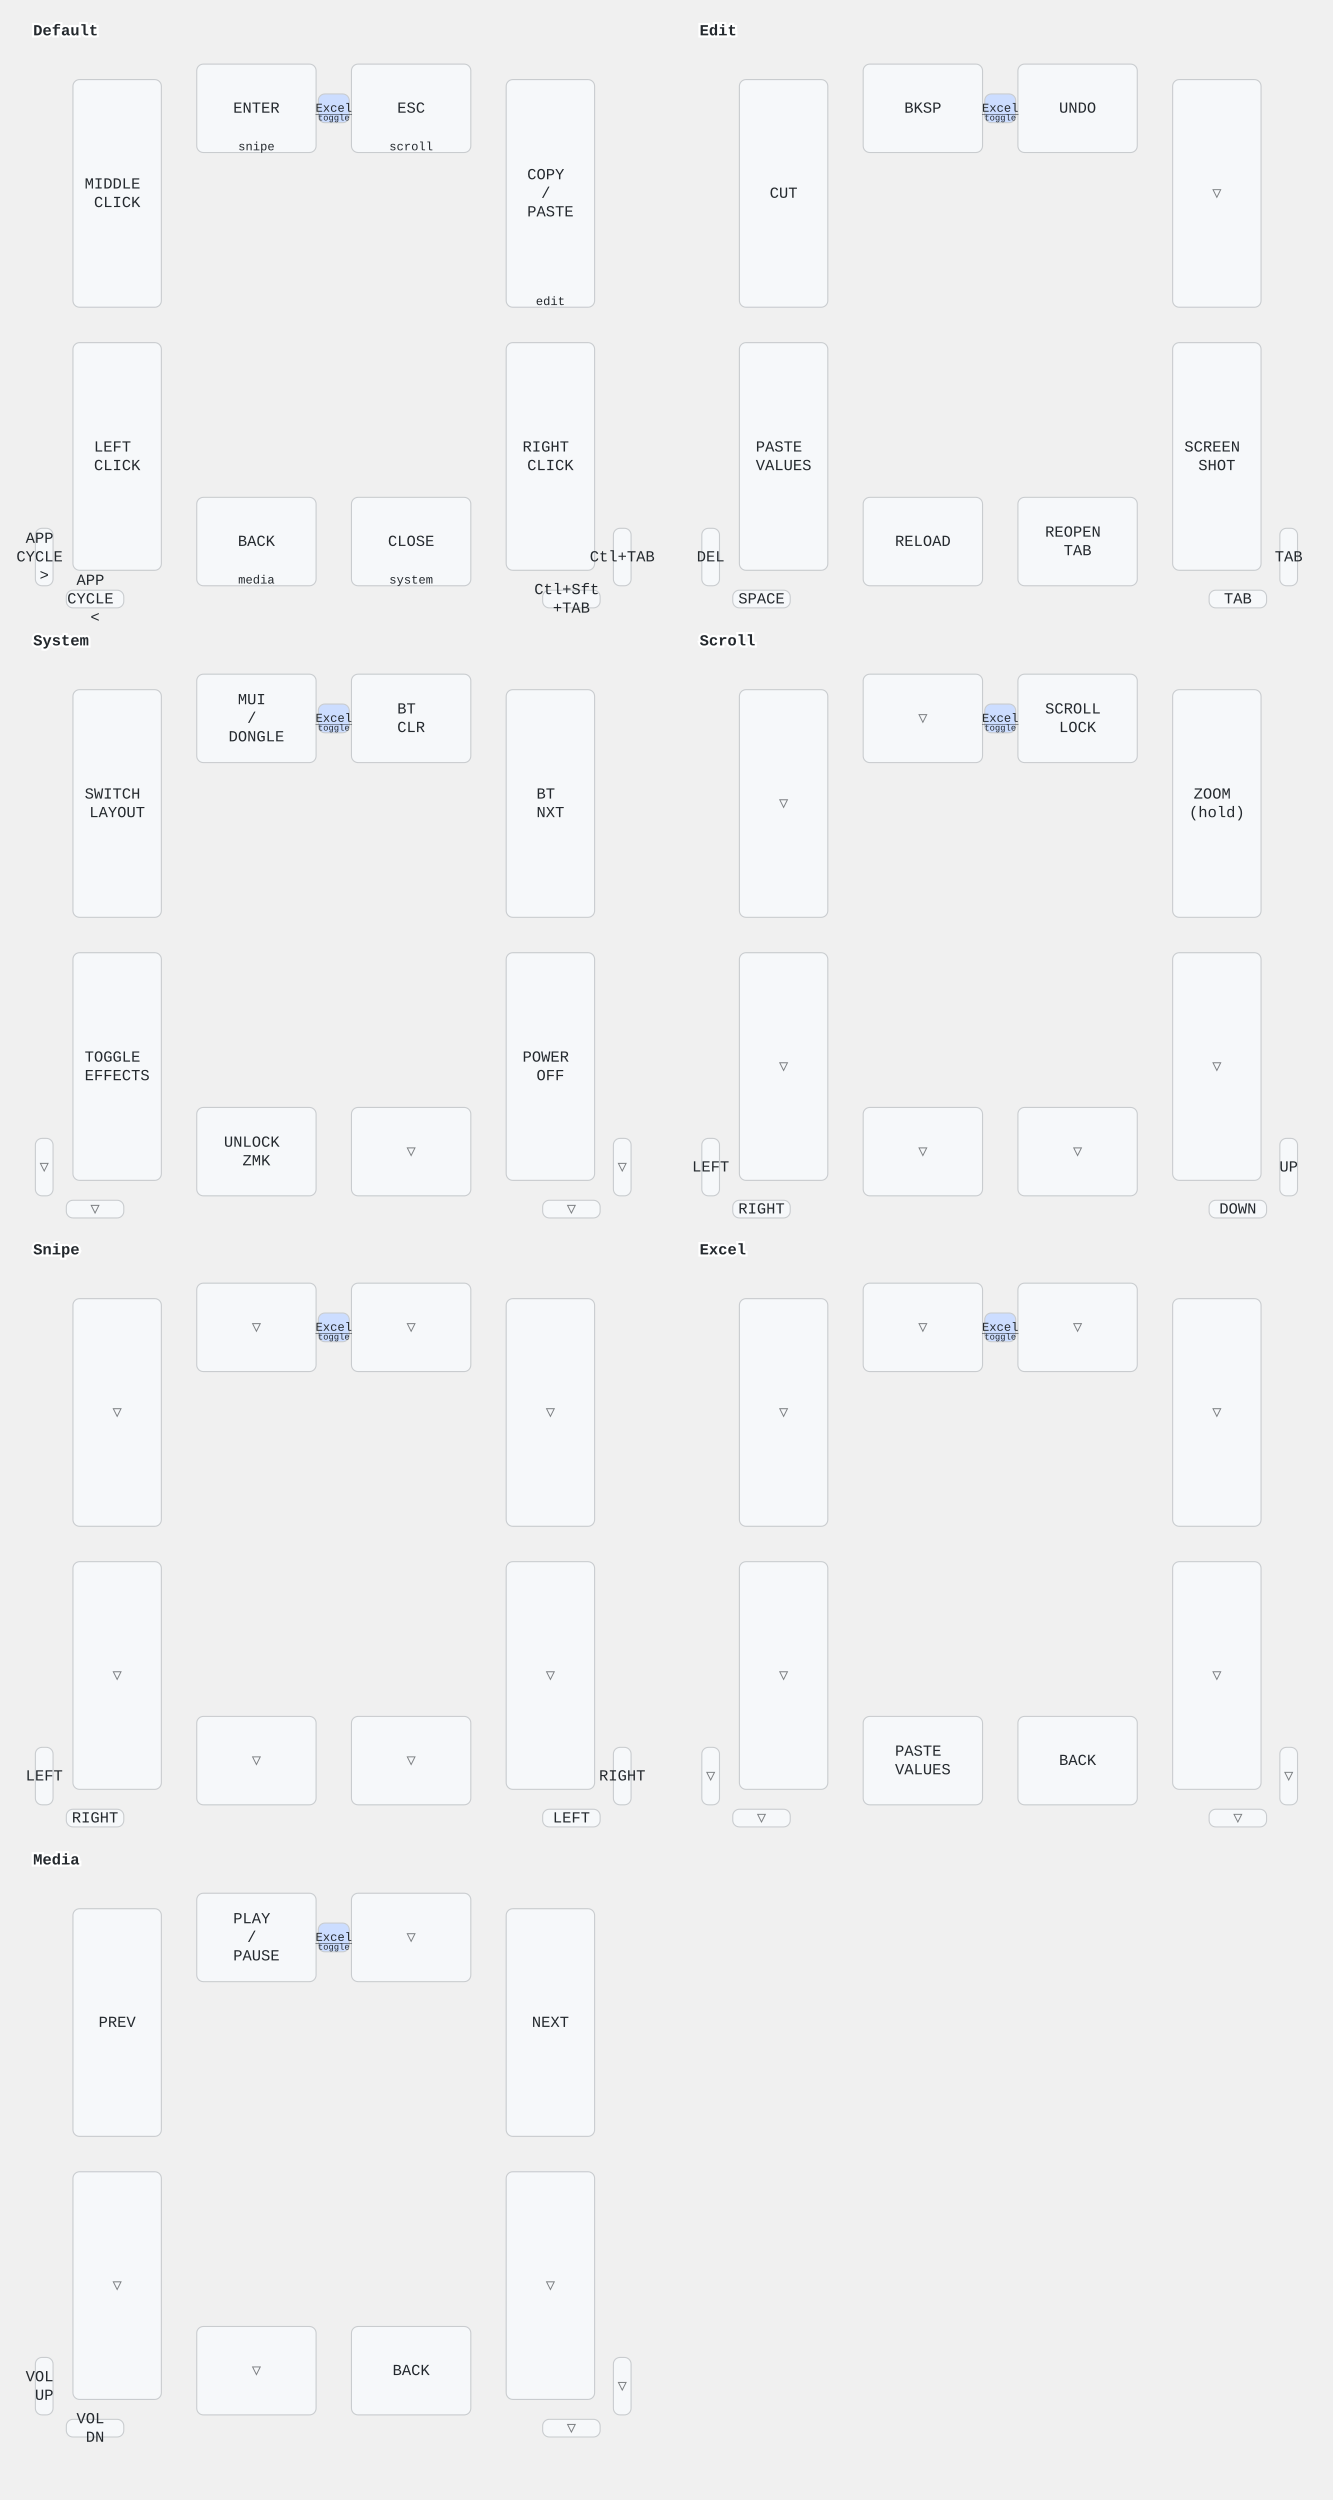
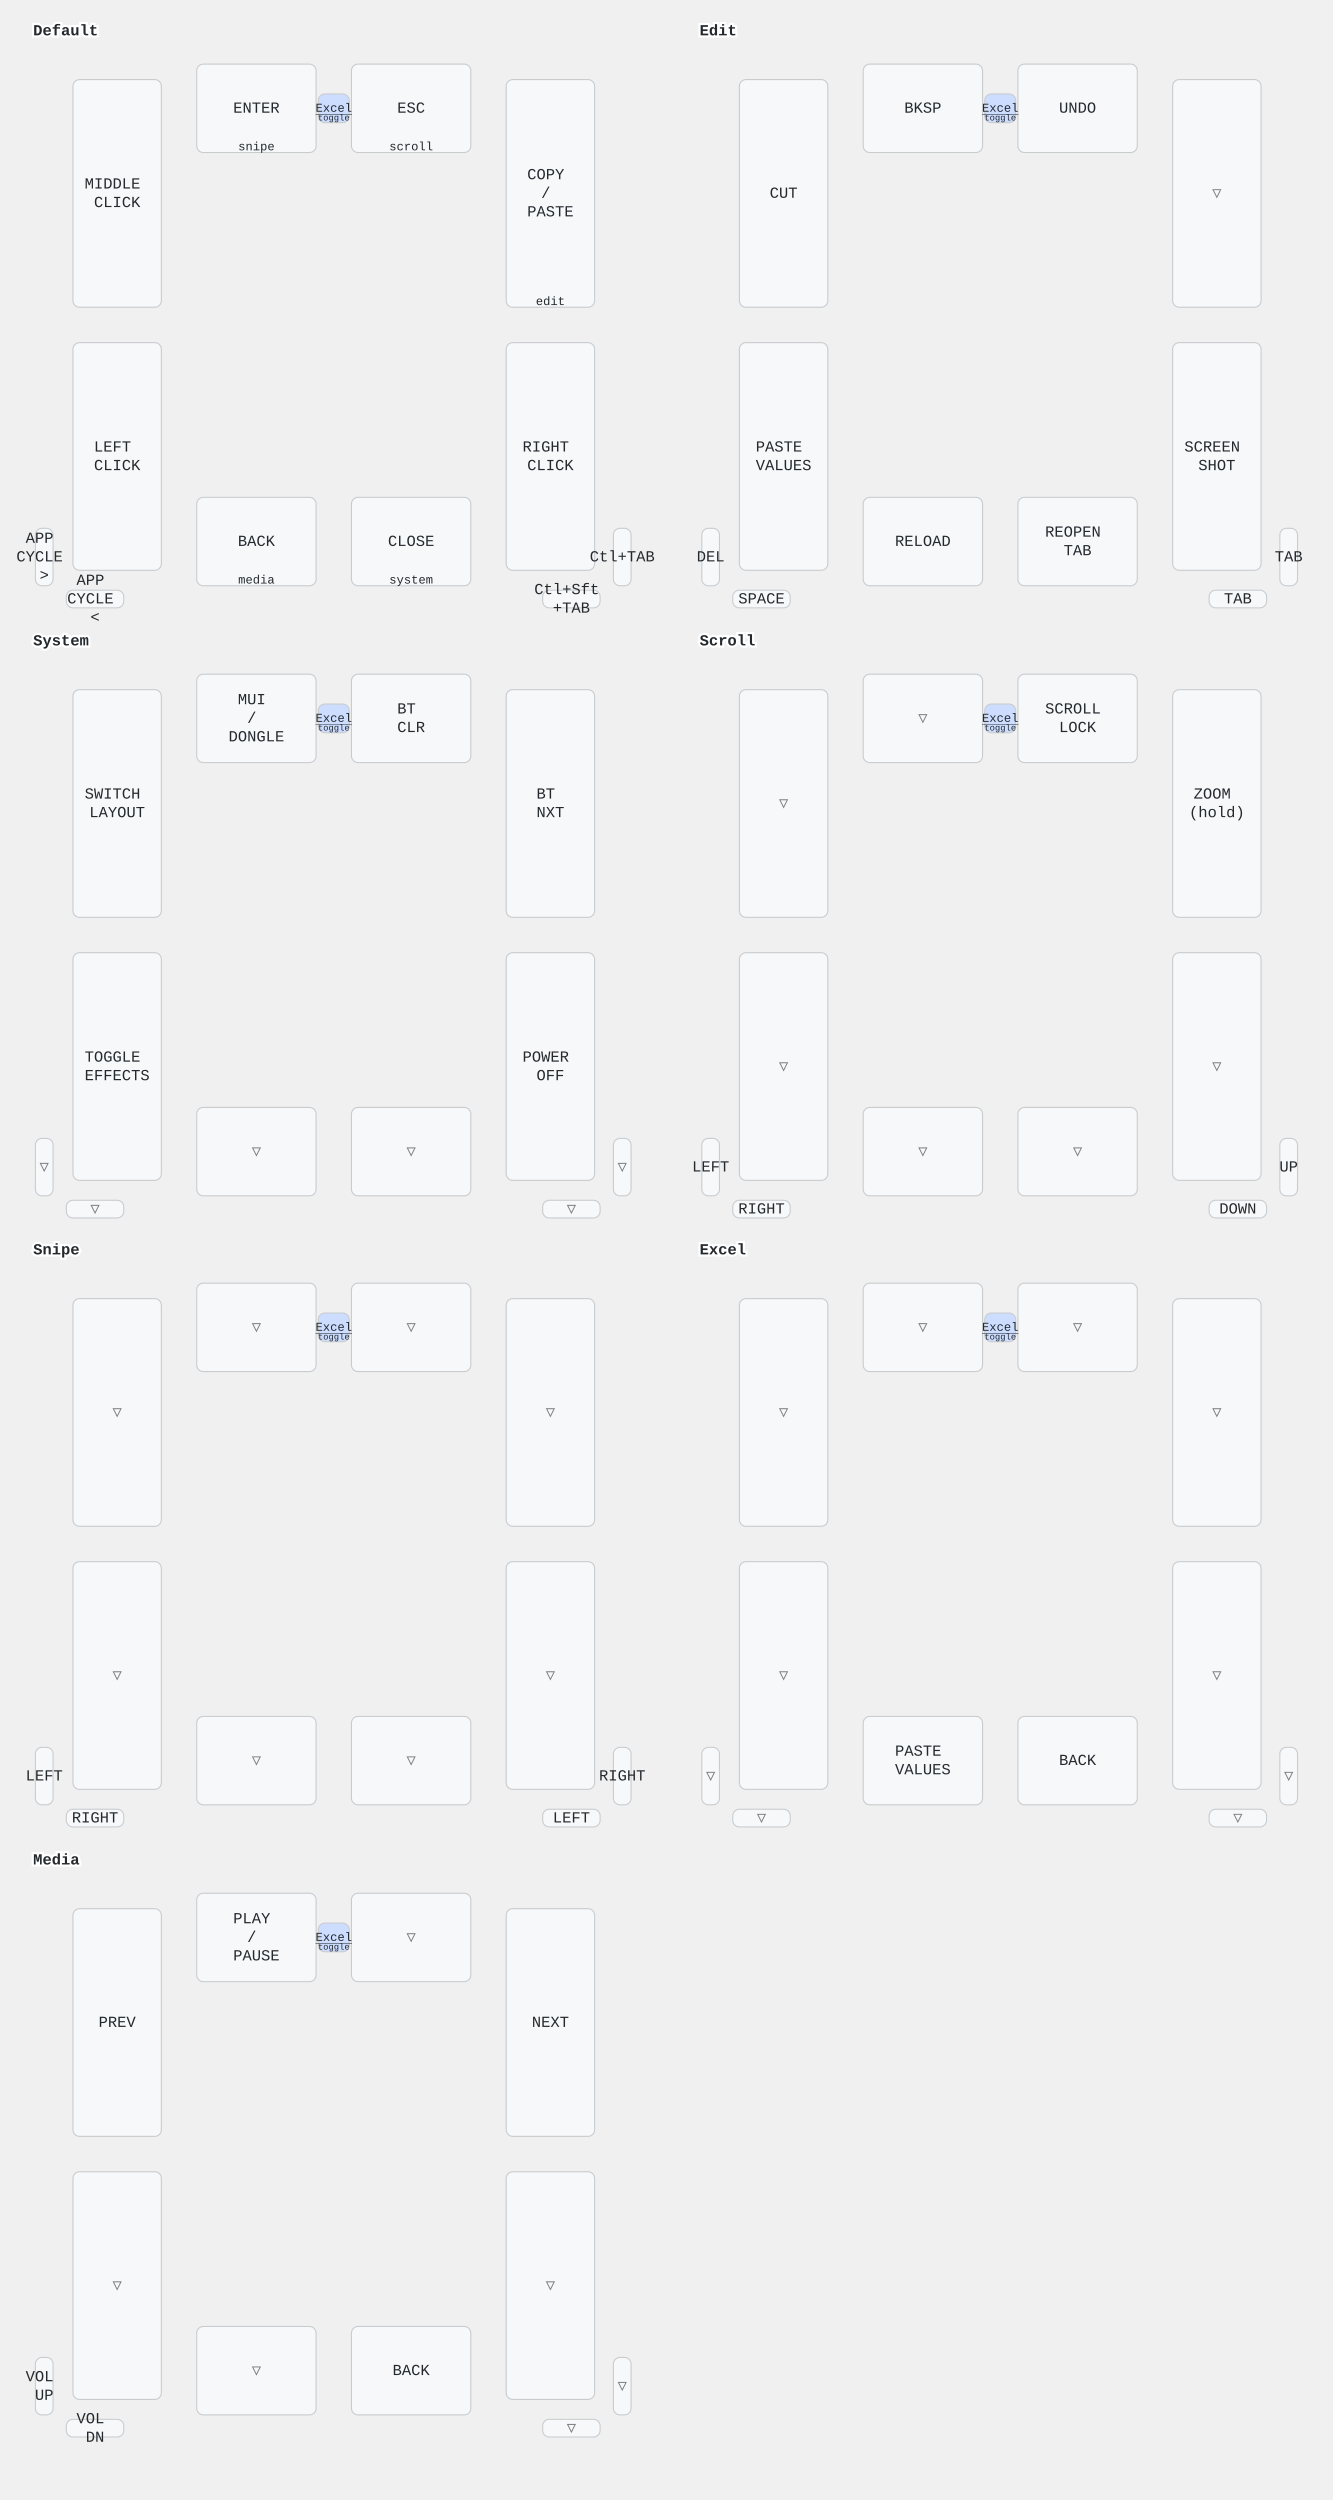
<svg xmlns="http://www.w3.org/2000/svg" width="1206" height="2262" viewBox="0 0 1206 2262" class="keymap">
  <style>/* inherit to force styles through use tags */
svg path {
    fill: inherit;
}

/* font and background color specifications */
svg.keymap {
    font-family: SFMono-Regular,Consolas,Liberation Mono,Menlo,monospace;
    font-size: 14px;
    font-kerning: normal;
    text-rendering: optimizeLegibility;
    fill: #24292e;
}

/* default key styling */
rect.key {
    fill: #f6f8fa;
}

rect.key, rect.combo {
    stroke: #c9cccf;
    stroke-width: 1;
}

/* default key side styling, only used is draw_key_sides is set */
rect.side {
    filter: brightness(90%);
}

/* color accent for combo boxes */
rect.combo, rect.combo-separate {
    fill: #cdf;
}

/* color accent for held keys */
rect.held, rect.combo.held {
    fill: #fdd;
}

/* color accent for ghost (optional) keys */
rect.ghost, rect.combo.ghost {
    stroke-dasharray: 4, 4;
    stroke-width: 2;
}

text {
    text-anchor: middle;
    dominant-baseline: middle;
}

/* styling for layer labels */
text.label {
    font-weight: bold;
    text-anchor: start;
    stroke: white;
    stroke-width: 4;
    paint-order: stroke;
}

/* styling for optional footer */
text.footer {
    text-anchor: end;
    dominant-baseline: auto;
    stroke: white;
    stroke-width: 4;
    paint-order: stroke;
}

/* styling for combo tap, and key non-tap label text */
text.combo, text.hold, text.shifted, text.left, text.right, text.tl, text.tr, text.bl, text.br {
    font-size: 11px;
}

text.hold, text.bl, text.br {
    text-anchor: middle;
    dominant-baseline: auto;
}

text.shifted, text.tl, text.tr {
    text-anchor: middle;
    dominant-baseline: hanging;
}

text.left, text.tl, text.bl {
    text-anchor: start;
}

text.right, text.tr, text.br {
    text-anchor: end;
}

text.layer-activator {
    text-decoration: underline;
}

/* styling for hold/shifted label text in combo box */
text.combo.hold, text.combo.shifted, text.combo.left, text.combo.right {
    font-size: 8px;
}

/* lighter symbol for transparent keys */
text.trans {
    fill: #7b7e81;
}

/* styling for combo dendrons */
path.combo {
    stroke-width: 1;
    stroke: gray;
    fill: none;
}

/* Start Tabler Icons Cleanup */
/* cannot use height/width with glyphs */
.icon-tabler &gt; path {
    fill: inherit;
    stroke: inherit;
    stroke-width: 2;
}
/* hide tabler's default box */
.icon-tabler &gt; path[stroke="none"][fill="none"] {
    visibility: hidden;
}
/* End Tabler Icons Cleanup */
</style>
  <g transform="translate(30, 0)" class="layer-Default">
    <text x="0" y="28" class="label" id="Default">Default</text>
    <g transform="translate(0, 56)">
      <g transform="translate(202, 42)" class="key keypos-0">
        <rect rx="6" ry="6" x="-54" y="-40" width="108" height="80" class="key" />
        <text x="0" y="0" class="key tap">ENTER</text>
        <text x="0" y="38" class="key hold">snipe</text>
      </g>
      <g transform="translate(342, 42)" class="key keypos-1">
        <rect rx="6" ry="6" x="-54" y="-40" width="108" height="80" class="key" />
        <text x="0" y="0" class="key tap">ESC</text>
        <text x="0" y="38" class="key hold">scroll</text>
      </g>
      <g transform="translate(76, 119)" class="key keypos-2">
        <rect rx="6" ry="6" x="-40" y="-103" width="80" height="206" class="key" />
        <text x="0" y="0" class="key tap">
          <tspan x="0" dy="-0.6em">MIDDLE</tspan>
          <tspan x="0" dy="1.2em">CLICK</tspan>
        </text>
      </g>
      <g transform="translate(468, 119)" class="key keypos-3">
        <rect rx="6" ry="6" x="-40" y="-103" width="80" height="206" class="key" />
        <text x="0" y="0" class="key tap">
          <tspan x="0" dy="-1.2em">COPY</tspan>
          <tspan x="0" dy="1.2em">/</tspan>
          <tspan x="0" dy="1.2em">PASTE</tspan>
        </text>
        <text x="0" y="101" class="key hold">edit</text>
      </g>
      <g transform="translate(76, 357)" class="key keypos-4">
        <rect rx="6" ry="6" x="-40" y="-103" width="80" height="206" class="key" />
        <text x="0" y="0" class="key tap">
          <tspan x="0" dy="-0.6em">LEFT</tspan>
          <tspan x="0" dy="1.2em">CLICK</tspan>
        </text>
      </g>
      <g transform="translate(468, 357)" class="key keypos-5">
        <rect rx="6" ry="6" x="-40" y="-103" width="80" height="206" class="key" />
        <text x="0" y="0" class="key tap">
          <tspan x="0" dy="-0.6em">RIGHT</tspan>
          <tspan x="0" dy="1.2em">CLICK</tspan>
        </text>
      </g>
      <g transform="translate(202, 434)" class="key keypos-6">
        <rect rx="6" ry="6" x="-54" y="-40" width="108" height="80" class="key" />
        <text x="0" y="0" class="key tap">BACK</text>
        <text x="0" y="38" class="key hold">media</text>
      </g>
      <g transform="translate(342, 434)" class="key keypos-7">
        <rect rx="6" ry="6" x="-54" y="-40" width="108" height="80" class="key" />
        <text x="0" y="0" class="key tap">CLOSE</text>
        <text x="0" y="38" class="key hold">system</text>
      </g>
      <g transform="translate(10, 448)" class="key keypos-8">
        <rect rx="6" ry="6" x="-8" y="-26" width="16" height="52" class="key" />
        <text x="0" y="0" class="key tap">
          <tspan x="0" dy="-1.2em">APP</tspan>
          <tspan x="0" dy="1.2em">CYCLE</tspan>
          <tspan x="0" dy="1.2em">&gt;</tspan>
        </text>
      </g>
      <g transform="translate(533, 448)" class="key keypos-9">
        <rect rx="6" ry="6" x="-8" y="-26" width="16" height="52" class="key" />
        <text x="0" y="0" class="key tap">Ctl+TAB</text>
      </g>
      <g transform="translate(56, 486)" class="key keypos-10">
        <rect rx="6" ry="6" x="-26" y="-8" width="52" height="16" class="key" />
        <text x="0" y="0" class="key tap">
          <tspan x="0" dy="-1.2em">APP</tspan>
          <tspan x="0" dy="1.2em">CYCLE</tspan>
          <tspan x="0" dy="1.2em">&lt;</tspan>
        </text>
      </g>
      <g transform="translate(487, 486)" class="key keypos-11">
        <rect rx="6" ry="6" x="-26" y="-8" width="52" height="16" class="key" />
        <text x="0" y="0" class="key tap">
          <tspan x="0" dy="-0.6em">Ctl+Sft</tspan>
          <tspan x="0" dy="1.2em">+TAB</tspan>
        </text>
      </g>
      <g class="combo combopos-0">
        <rect rx="6" ry="6" x="258" y="29" width="28" height="26" class="combo" />
        <a href="#Excel">
          <text x="272" y="42" class="combo tap layer-activator">Excel</text>
        </a>
        <text x="272" y="53" class="combo hold">toggle</text>
      </g>
    </g>
  </g>
  <g transform="translate(633, 0)" class="layer-Edit">
    <text x="0" y="28" class="label" id="Edit">Edit</text>
    <g transform="translate(0, 56)">
      <g transform="translate(202, 42)" class="key keypos-0">
        <rect rx="6" ry="6" x="-54" y="-40" width="108" height="80" class="key" />
        <text x="0" y="0" class="key tap">BKSP</text>
      </g>
      <g transform="translate(342, 42)" class="key keypos-1">
        <rect rx="6" ry="6" x="-54" y="-40" width="108" height="80" class="key" />
        <text x="0" y="0" class="key tap">UNDO</text>
      </g>
      <g transform="translate(76, 119)" class="key keypos-2">
        <rect rx="6" ry="6" x="-40" y="-103" width="80" height="206" class="key" />
        <text x="0" y="0" class="key tap">CUT</text>
      </g>
      <g transform="translate(468, 119)" class="key trans keypos-3">
        <rect rx="6" ry="6" x="-40" y="-103" width="80" height="206" class="key trans" />
        <text x="0" y="0" class="key trans tap">▽</text>
      </g>
      <g transform="translate(76, 357)" class="key keypos-4">
        <rect rx="6" ry="6" x="-40" y="-103" width="80" height="206" class="key" />
        <text x="0" y="0" class="key tap">
          <tspan x="0" dy="-0.6em">PASTE</tspan>
          <tspan x="0" dy="1.2em">VALUES</tspan>
        </text>
      </g>
      <g transform="translate(468, 357)" class="key keypos-5">
        <rect rx="6" ry="6" x="-40" y="-103" width="80" height="206" class="key" />
        <text x="0" y="0" class="key tap">
          <tspan x="0" dy="-0.6em">SCREEN</tspan>
          <tspan x="0" dy="1.2em">SHOT</tspan>
        </text>
      </g>
      <g transform="translate(202, 434)" class="key keypos-6">
        <rect rx="6" ry="6" x="-54" y="-40" width="108" height="80" class="key" />
        <text x="0" y="0" class="key tap">RELOAD</text>
      </g>
      <g transform="translate(342, 434)" class="key keypos-7">
        <rect rx="6" ry="6" x="-54" y="-40" width="108" height="80" class="key" />
        <text x="0" y="0" class="key tap">
          <tspan x="0" dy="-0.6em">REOPEN</tspan>
          <tspan x="0" dy="1.2em">TAB</tspan>
        </text>
      </g>
      <g transform="translate(10, 448)" class="key keypos-8">
        <rect rx="6" ry="6" x="-8" y="-26" width="16" height="52" class="key" />
        <text x="0" y="0" class="key tap">DEL</text>
      </g>
      <g transform="translate(533, 448)" class="key keypos-9">
        <rect rx="6" ry="6" x="-8" y="-26" width="16" height="52" class="key" />
        <text x="0" y="0" class="key tap">TAB</text>
      </g>
      <g transform="translate(56, 486)" class="key keypos-10">
        <rect rx="6" ry="6" x="-26" y="-8" width="52" height="16" class="key" />
        <text x="0" y="0" class="key tap">SPACE</text>
      </g>
      <g transform="translate(487, 486)" class="key keypos-11">
        <rect rx="6" ry="6" x="-26" y="-8" width="52" height="16" class="key" />
        <text x="0" y="0" class="key tap">TAB</text>
      </g>
      <g class="combo combopos-0">
        <rect rx="6" ry="6" x="258" y="29" width="28" height="26" class="combo" />
        <a href="#Excel">
          <text x="272" y="42" class="combo tap layer-activator">Excel</text>
        </a>
        <text x="272" y="53" class="combo hold">toggle</text>
      </g>
    </g>
  </g>
  <g transform="translate(30, 552)" class="layer-System">
    <text x="0" y="28" class="label" id="System">System</text>
    <g transform="translate(0, 56)">
      <g transform="translate(202, 42)" class="key keypos-0">
        <rect rx="6" ry="6" x="-54" y="-40" width="108" height="80" class="key" />
        <text x="0" y="0" class="key tap">
          <tspan x="0" dy="-1.2em">MUI</tspan>
          <tspan x="0" dy="1.2em">/</tspan>
          <tspan x="0" dy="1.2em">DONGLE</tspan>
        </text>
      </g>
      <g transform="translate(342, 42)" class="key keypos-1">
        <rect rx="6" ry="6" x="-54" y="-40" width="108" height="80" class="key" />
        <text x="0" y="0" class="key tap">
          <tspan x="0" dy="-0.6em">BT</tspan>
          <tspan x="0" dy="1.2em">CLR</tspan>
        </text>
      </g>
      <g transform="translate(76, 119)" class="key keypos-2">
        <rect rx="6" ry="6" x="-40" y="-103" width="80" height="206" class="key" />
        <text x="0" y="0" class="key tap">
          <tspan x="0" dy="-0.6em">SWITCH</tspan>
          <tspan x="0" dy="1.2em">LAYOUT</tspan>
        </text>
      </g>
      <g transform="translate(468, 119)" class="key keypos-3">
        <rect rx="6" ry="6" x="-40" y="-103" width="80" height="206" class="key" />
        <text x="0" y="0" class="key tap">
          <tspan x="0" dy="-0.6em">BT</tspan>
          <tspan x="0" dy="1.2em">NXT</tspan>
        </text>
      </g>
      <g transform="translate(76, 357)" class="key keypos-4">
        <rect rx="6" ry="6" x="-40" y="-103" width="80" height="206" class="key" />
        <text x="0" y="0" class="key tap">
          <tspan x="0" dy="-0.6em">TOGGLE</tspan>
          <tspan x="0" dy="1.2em">EFFECTS</tspan>
        </text>
      </g>
      <g transform="translate(468, 357)" class="key keypos-5">
        <rect rx="6" ry="6" x="-40" y="-103" width="80" height="206" class="key" />
        <text x="0" y="0" class="key tap">
          <tspan x="0" dy="-0.6em">POWER</tspan>
          <tspan x="0" dy="1.2em">OFF</tspan>
        </text>
      </g>
-       <g transform="translate(202, 434)" class="key keypos-6">
-         <rect rx="6" ry="6" x="-54" y="-40" width="108" height="80" class="key" />
-         <text x="0" y="0" class="key tap">
-           <tspan x="0" dy="-0.6em">UNLOCK</tspan>
-           <tspan x="0" dy="1.2em">ZMK</tspan>
-         </text>
+       <g transform="translate(202, 434)" class="key trans keypos-6">
+         <rect rx="6" ry="6" x="-54" y="-40" width="108" height="80" class="key trans" />
+         <text x="0" y="0" class="key trans tap">▽</text>
      </g>
      <g transform="translate(342, 434)" class="key trans keypos-7">
        <rect rx="6" ry="6" x="-54" y="-40" width="108" height="80" class="key trans" />
        <text x="0" y="0" class="key trans tap">▽</text>
      </g>
      <g transform="translate(10, 448)" class="key trans keypos-8">
        <rect rx="6" ry="6" x="-8" y="-26" width="16" height="52" class="key trans" />
        <text x="0" y="0" class="key trans tap">▽</text>
      </g>
      <g transform="translate(533, 448)" class="key trans keypos-9">
        <rect rx="6" ry="6" x="-8" y="-26" width="16" height="52" class="key trans" />
        <text x="0" y="0" class="key trans tap">▽</text>
      </g>
      <g transform="translate(56, 486)" class="key trans keypos-10">
        <rect rx="6" ry="6" x="-26" y="-8" width="52" height="16" class="key trans" />
        <text x="0" y="0" class="key trans tap">▽</text>
      </g>
      <g transform="translate(487, 486)" class="key trans keypos-11">
        <rect rx="6" ry="6" x="-26" y="-8" width="52" height="16" class="key trans" />
        <text x="0" y="0" class="key trans tap">▽</text>
      </g>
      <g class="combo combopos-0">
        <rect rx="6" ry="6" x="258" y="29" width="28" height="26" class="combo" />
        <a href="#Excel">
          <text x="272" y="42" class="combo tap layer-activator">Excel</text>
        </a>
        <text x="272" y="53" class="combo hold">toggle</text>
      </g>
    </g>
  </g>
  <g transform="translate(633, 552)" class="layer-Scroll">
    <text x="0" y="28" class="label" id="Scroll">Scroll</text>
    <g transform="translate(0, 56)">
      <g transform="translate(202, 42)" class="key trans keypos-0">
        <rect rx="6" ry="6" x="-54" y="-40" width="108" height="80" class="key trans" />
        <text x="0" y="0" class="key trans tap">▽</text>
      </g>
      <g transform="translate(342, 42)" class="key keypos-1">
        <rect rx="6" ry="6" x="-54" y="-40" width="108" height="80" class="key" />
        <text x="0" y="0" class="key tap">
          <tspan x="0" dy="-0.6em">SCROLL</tspan>
          <tspan x="0" dy="1.2em">LOCK</tspan>
        </text>
      </g>
      <g transform="translate(76, 119)" class="key trans keypos-2">
        <rect rx="6" ry="6" x="-40" y="-103" width="80" height="206" class="key trans" />
        <text x="0" y="0" class="key trans tap">▽</text>
      </g>
      <g transform="translate(468, 119)" class="key keypos-3">
        <rect rx="6" ry="6" x="-40" y="-103" width="80" height="206" class="key" />
        <text x="0" y="0" class="key tap">
          <tspan x="0" dy="-0.6em">ZOOM</tspan>
          <tspan x="0" dy="1.2em">(hold)</tspan>
        </text>
      </g>
      <g transform="translate(76, 357)" class="key trans keypos-4">
        <rect rx="6" ry="6" x="-40" y="-103" width="80" height="206" class="key trans" />
        <text x="0" y="0" class="key trans tap">▽</text>
      </g>
      <g transform="translate(468, 357)" class="key trans keypos-5">
        <rect rx="6" ry="6" x="-40" y="-103" width="80" height="206" class="key trans" />
        <text x="0" y="0" class="key trans tap">▽</text>
      </g>
      <g transform="translate(202, 434)" class="key trans keypos-6">
        <rect rx="6" ry="6" x="-54" y="-40" width="108" height="80" class="key trans" />
        <text x="0" y="0" class="key trans tap">▽</text>
      </g>
      <g transform="translate(342, 434)" class="key trans keypos-7">
        <rect rx="6" ry="6" x="-54" y="-40" width="108" height="80" class="key trans" />
        <text x="0" y="0" class="key trans tap">▽</text>
      </g>
      <g transform="translate(10, 448)" class="key keypos-8">
        <rect rx="6" ry="6" x="-8" y="-26" width="16" height="52" class="key" />
        <text x="0" y="0" class="key tap">LEFT</text>
      </g>
      <g transform="translate(533, 448)" class="key keypos-9">
        <rect rx="6" ry="6" x="-8" y="-26" width="16" height="52" class="key" />
        <text x="0" y="0" class="key tap">UP</text>
      </g>
      <g transform="translate(56, 486)" class="key keypos-10">
        <rect rx="6" ry="6" x="-26" y="-8" width="52" height="16" class="key" />
        <text x="0" y="0" class="key tap">RIGHT</text>
      </g>
      <g transform="translate(487, 486)" class="key keypos-11">
        <rect rx="6" ry="6" x="-26" y="-8" width="52" height="16" class="key" />
        <text x="0" y="0" class="key tap">DOWN</text>
      </g>
      <g class="combo combopos-0">
        <rect rx="6" ry="6" x="258" y="29" width="28" height="26" class="combo" />
        <a href="#Excel">
          <text x="272" y="42" class="combo tap layer-activator">Excel</text>
        </a>
        <text x="272" y="53" class="combo hold">toggle</text>
      </g>
    </g>
  </g>
  <g transform="translate(30, 1103)" class="layer-Snipe">
    <text x="0" y="28" class="label" id="Snipe">Snipe</text>
    <g transform="translate(0, 56)">
      <g transform="translate(202, 42)" class="key trans keypos-0">
        <rect rx="6" ry="6" x="-54" y="-40" width="108" height="80" class="key trans" />
        <text x="0" y="0" class="key trans tap">▽</text>
      </g>
      <g transform="translate(342, 42)" class="key trans keypos-1">
        <rect rx="6" ry="6" x="-54" y="-40" width="108" height="80" class="key trans" />
        <text x="0" y="0" class="key trans tap">▽</text>
      </g>
      <g transform="translate(76, 119)" class="key trans keypos-2">
        <rect rx="6" ry="6" x="-40" y="-103" width="80" height="206" class="key trans" />
        <text x="0" y="0" class="key trans tap">▽</text>
      </g>
      <g transform="translate(468, 119)" class="key trans keypos-3">
        <rect rx="6" ry="6" x="-40" y="-103" width="80" height="206" class="key trans" />
        <text x="0" y="0" class="key trans tap">▽</text>
      </g>
      <g transform="translate(76, 357)" class="key trans keypos-4">
        <rect rx="6" ry="6" x="-40" y="-103" width="80" height="206" class="key trans" />
        <text x="0" y="0" class="key trans tap">▽</text>
      </g>
      <g transform="translate(468, 357)" class="key trans keypos-5">
        <rect rx="6" ry="6" x="-40" y="-103" width="80" height="206" class="key trans" />
        <text x="0" y="0" class="key trans tap">▽</text>
      </g>
      <g transform="translate(202, 434)" class="key trans keypos-6">
        <rect rx="6" ry="6" x="-54" y="-40" width="108" height="80" class="key trans" />
        <text x="0" y="0" class="key trans tap">▽</text>
      </g>
      <g transform="translate(342, 434)" class="key trans keypos-7">
        <rect rx="6" ry="6" x="-54" y="-40" width="108" height="80" class="key trans" />
        <text x="0" y="0" class="key trans tap">▽</text>
      </g>
      <g transform="translate(10, 448)" class="key keypos-8">
        <rect rx="6" ry="6" x="-8" y="-26" width="16" height="52" class="key" />
        <text x="0" y="0" class="key tap">LEFT</text>
      </g>
      <g transform="translate(533, 448)" class="key keypos-9">
        <rect rx="6" ry="6" x="-8" y="-26" width="16" height="52" class="key" />
        <text x="0" y="0" class="key tap">RIGHT</text>
      </g>
      <g transform="translate(56, 486)" class="key keypos-10">
        <rect rx="6" ry="6" x="-26" y="-8" width="52" height="16" class="key" />
        <text x="0" y="0" class="key tap">RIGHT</text>
      </g>
      <g transform="translate(487, 486)" class="key keypos-11">
        <rect rx="6" ry="6" x="-26" y="-8" width="52" height="16" class="key" />
        <text x="0" y="0" class="key tap">LEFT</text>
      </g>
      <g class="combo combopos-0">
        <rect rx="6" ry="6" x="258" y="29" width="28" height="26" class="combo" />
        <a href="#Excel">
          <text x="272" y="42" class="combo tap layer-activator">Excel</text>
        </a>
        <text x="272" y="53" class="combo hold">toggle</text>
      </g>
    </g>
  </g>
  <g transform="translate(633, 1103)" class="layer-Excel">
    <text x="0" y="28" class="label" id="Excel">Excel</text>
    <g transform="translate(0, 56)">
      <g transform="translate(202, 42)" class="key trans keypos-0">
        <rect rx="6" ry="6" x="-54" y="-40" width="108" height="80" class="key trans" />
        <text x="0" y="0" class="key trans tap">▽</text>
      </g>
      <g transform="translate(342, 42)" class="key trans keypos-1">
        <rect rx="6" ry="6" x="-54" y="-40" width="108" height="80" class="key trans" />
        <text x="0" y="0" class="key trans tap">▽</text>
      </g>
      <g transform="translate(76, 119)" class="key trans keypos-2">
        <rect rx="6" ry="6" x="-40" y="-103" width="80" height="206" class="key trans" />
        <text x="0" y="0" class="key trans tap">▽</text>
      </g>
      <g transform="translate(468, 119)" class="key trans keypos-3">
        <rect rx="6" ry="6" x="-40" y="-103" width="80" height="206" class="key trans" />
        <text x="0" y="0" class="key trans tap">▽</text>
      </g>
      <g transform="translate(76, 357)" class="key trans keypos-4">
        <rect rx="6" ry="6" x="-40" y="-103" width="80" height="206" class="key trans" />
        <text x="0" y="0" class="key trans tap">▽</text>
      </g>
      <g transform="translate(468, 357)" class="key trans keypos-5">
        <rect rx="6" ry="6" x="-40" y="-103" width="80" height="206" class="key trans" />
        <text x="0" y="0" class="key trans tap">▽</text>
      </g>
      <g transform="translate(202, 434)" class="key keypos-6">
        <rect rx="6" ry="6" x="-54" y="-40" width="108" height="80" class="key" />
        <text x="0" y="0" class="key tap">
          <tspan x="0" dy="-0.6em">PASTE</tspan>
          <tspan x="0" dy="1.2em">VALUES</tspan>
        </text>
      </g>
      <g transform="translate(342, 434)" class="key keypos-7">
        <rect rx="6" ry="6" x="-54" y="-40" width="108" height="80" class="key" />
        <text x="0" y="0" class="key tap">BACK</text>
      </g>
      <g transform="translate(10, 448)" class="key trans keypos-8">
        <rect rx="6" ry="6" x="-8" y="-26" width="16" height="52" class="key trans" />
        <text x="0" y="0" class="key trans tap">▽</text>
      </g>
      <g transform="translate(533, 448)" class="key trans keypos-9">
        <rect rx="6" ry="6" x="-8" y="-26" width="16" height="52" class="key trans" />
        <text x="0" y="0" class="key trans tap">▽</text>
      </g>
      <g transform="translate(56, 486)" class="key trans keypos-10">
        <rect rx="6" ry="6" x="-26" y="-8" width="52" height="16" class="key trans" />
        <text x="0" y="0" class="key trans tap">▽</text>
      </g>
      <g transform="translate(487, 486)" class="key trans keypos-11">
        <rect rx="6" ry="6" x="-26" y="-8" width="52" height="16" class="key trans" />
        <text x="0" y="0" class="key trans tap">▽</text>
      </g>
      <g class="combo combopos-0">
        <rect rx="6" ry="6" x="258" y="29" width="28" height="26" class="combo" />
        <a href="#Excel">
          <text x="272" y="42" class="combo tap layer-activator">Excel</text>
        </a>
        <text x="272" y="53" class="combo hold">toggle</text>
      </g>
    </g>
  </g>
  <g transform="translate(30, 1655)" class="layer-Media">
    <text x="0" y="28" class="label" id="Media">Media</text>
    <g transform="translate(0, 56)">
      <g transform="translate(202, 42)" class="key keypos-0">
        <rect rx="6" ry="6" x="-54" y="-40" width="108" height="80" class="key" />
        <text x="0" y="0" class="key tap">
          <tspan x="0" dy="-1.2em">PLAY</tspan>
          <tspan x="0" dy="1.2em">/</tspan>
          <tspan x="0" dy="1.2em">PAUSE</tspan>
        </text>
      </g>
      <g transform="translate(342, 42)" class="key trans keypos-1">
        <rect rx="6" ry="6" x="-54" y="-40" width="108" height="80" class="key trans" />
        <text x="0" y="0" class="key trans tap">▽</text>
      </g>
      <g transform="translate(76, 119)" class="key keypos-2">
        <rect rx="6" ry="6" x="-40" y="-103" width="80" height="206" class="key" />
        <text x="0" y="0" class="key tap">PREV</text>
      </g>
      <g transform="translate(468, 119)" class="key keypos-3">
        <rect rx="6" ry="6" x="-40" y="-103" width="80" height="206" class="key" />
        <text x="0" y="0" class="key tap">NEXT</text>
      </g>
      <g transform="translate(76, 357)" class="key trans keypos-4">
        <rect rx="6" ry="6" x="-40" y="-103" width="80" height="206" class="key trans" />
        <text x="0" y="0" class="key trans tap">▽</text>
      </g>
      <g transform="translate(468, 357)" class="key trans keypos-5">
        <rect rx="6" ry="6" x="-40" y="-103" width="80" height="206" class="key trans" />
        <text x="0" y="0" class="key trans tap">▽</text>
      </g>
      <g transform="translate(202, 434)" class="key trans keypos-6">
        <rect rx="6" ry="6" x="-54" y="-40" width="108" height="80" class="key trans" />
        <text x="0" y="0" class="key trans tap">▽</text>
      </g>
      <g transform="translate(342, 434)" class="key keypos-7">
        <rect rx="6" ry="6" x="-54" y="-40" width="108" height="80" class="key" />
        <text x="0" y="0" class="key tap">BACK</text>
      </g>
      <g transform="translate(10, 448)" class="key keypos-8">
        <rect rx="6" ry="6" x="-8" y="-26" width="16" height="52" class="key" />
        <text x="0" y="0" class="key tap">
          <tspan x="0" dy="-0.6em">VOL</tspan>
          <tspan x="0" dy="1.2em">UP</tspan>
        </text>
      </g>
      <g transform="translate(533, 448)" class="key trans keypos-9">
        <rect rx="6" ry="6" x="-8" y="-26" width="16" height="52" class="key trans" />
        <text x="0" y="0" class="key trans tap">▽</text>
      </g>
      <g transform="translate(56, 486)" class="key keypos-10">
        <rect rx="6" ry="6" x="-26" y="-8" width="52" height="16" class="key" />
        <text x="0" y="0" class="key tap">
          <tspan x="0" dy="-0.6em">VOL</tspan>
          <tspan x="0" dy="1.2em">DN</tspan>
        </text>
      </g>
      <g transform="translate(487, 486)" class="key trans keypos-11">
        <rect rx="6" ry="6" x="-26" y="-8" width="52" height="16" class="key trans" />
        <text x="0" y="0" class="key trans tap">▽</text>
      </g>
      <g class="combo combopos-0">
        <rect rx="6" ry="6" x="258" y="29" width="28" height="26" class="combo" />
        <a href="#Excel">
          <text x="272" y="42" class="combo tap layer-activator">Excel</text>
        </a>
        <text x="272" y="53" class="combo hold">toggle</text>
      </g>
    </g>
  </g>
</svg>
